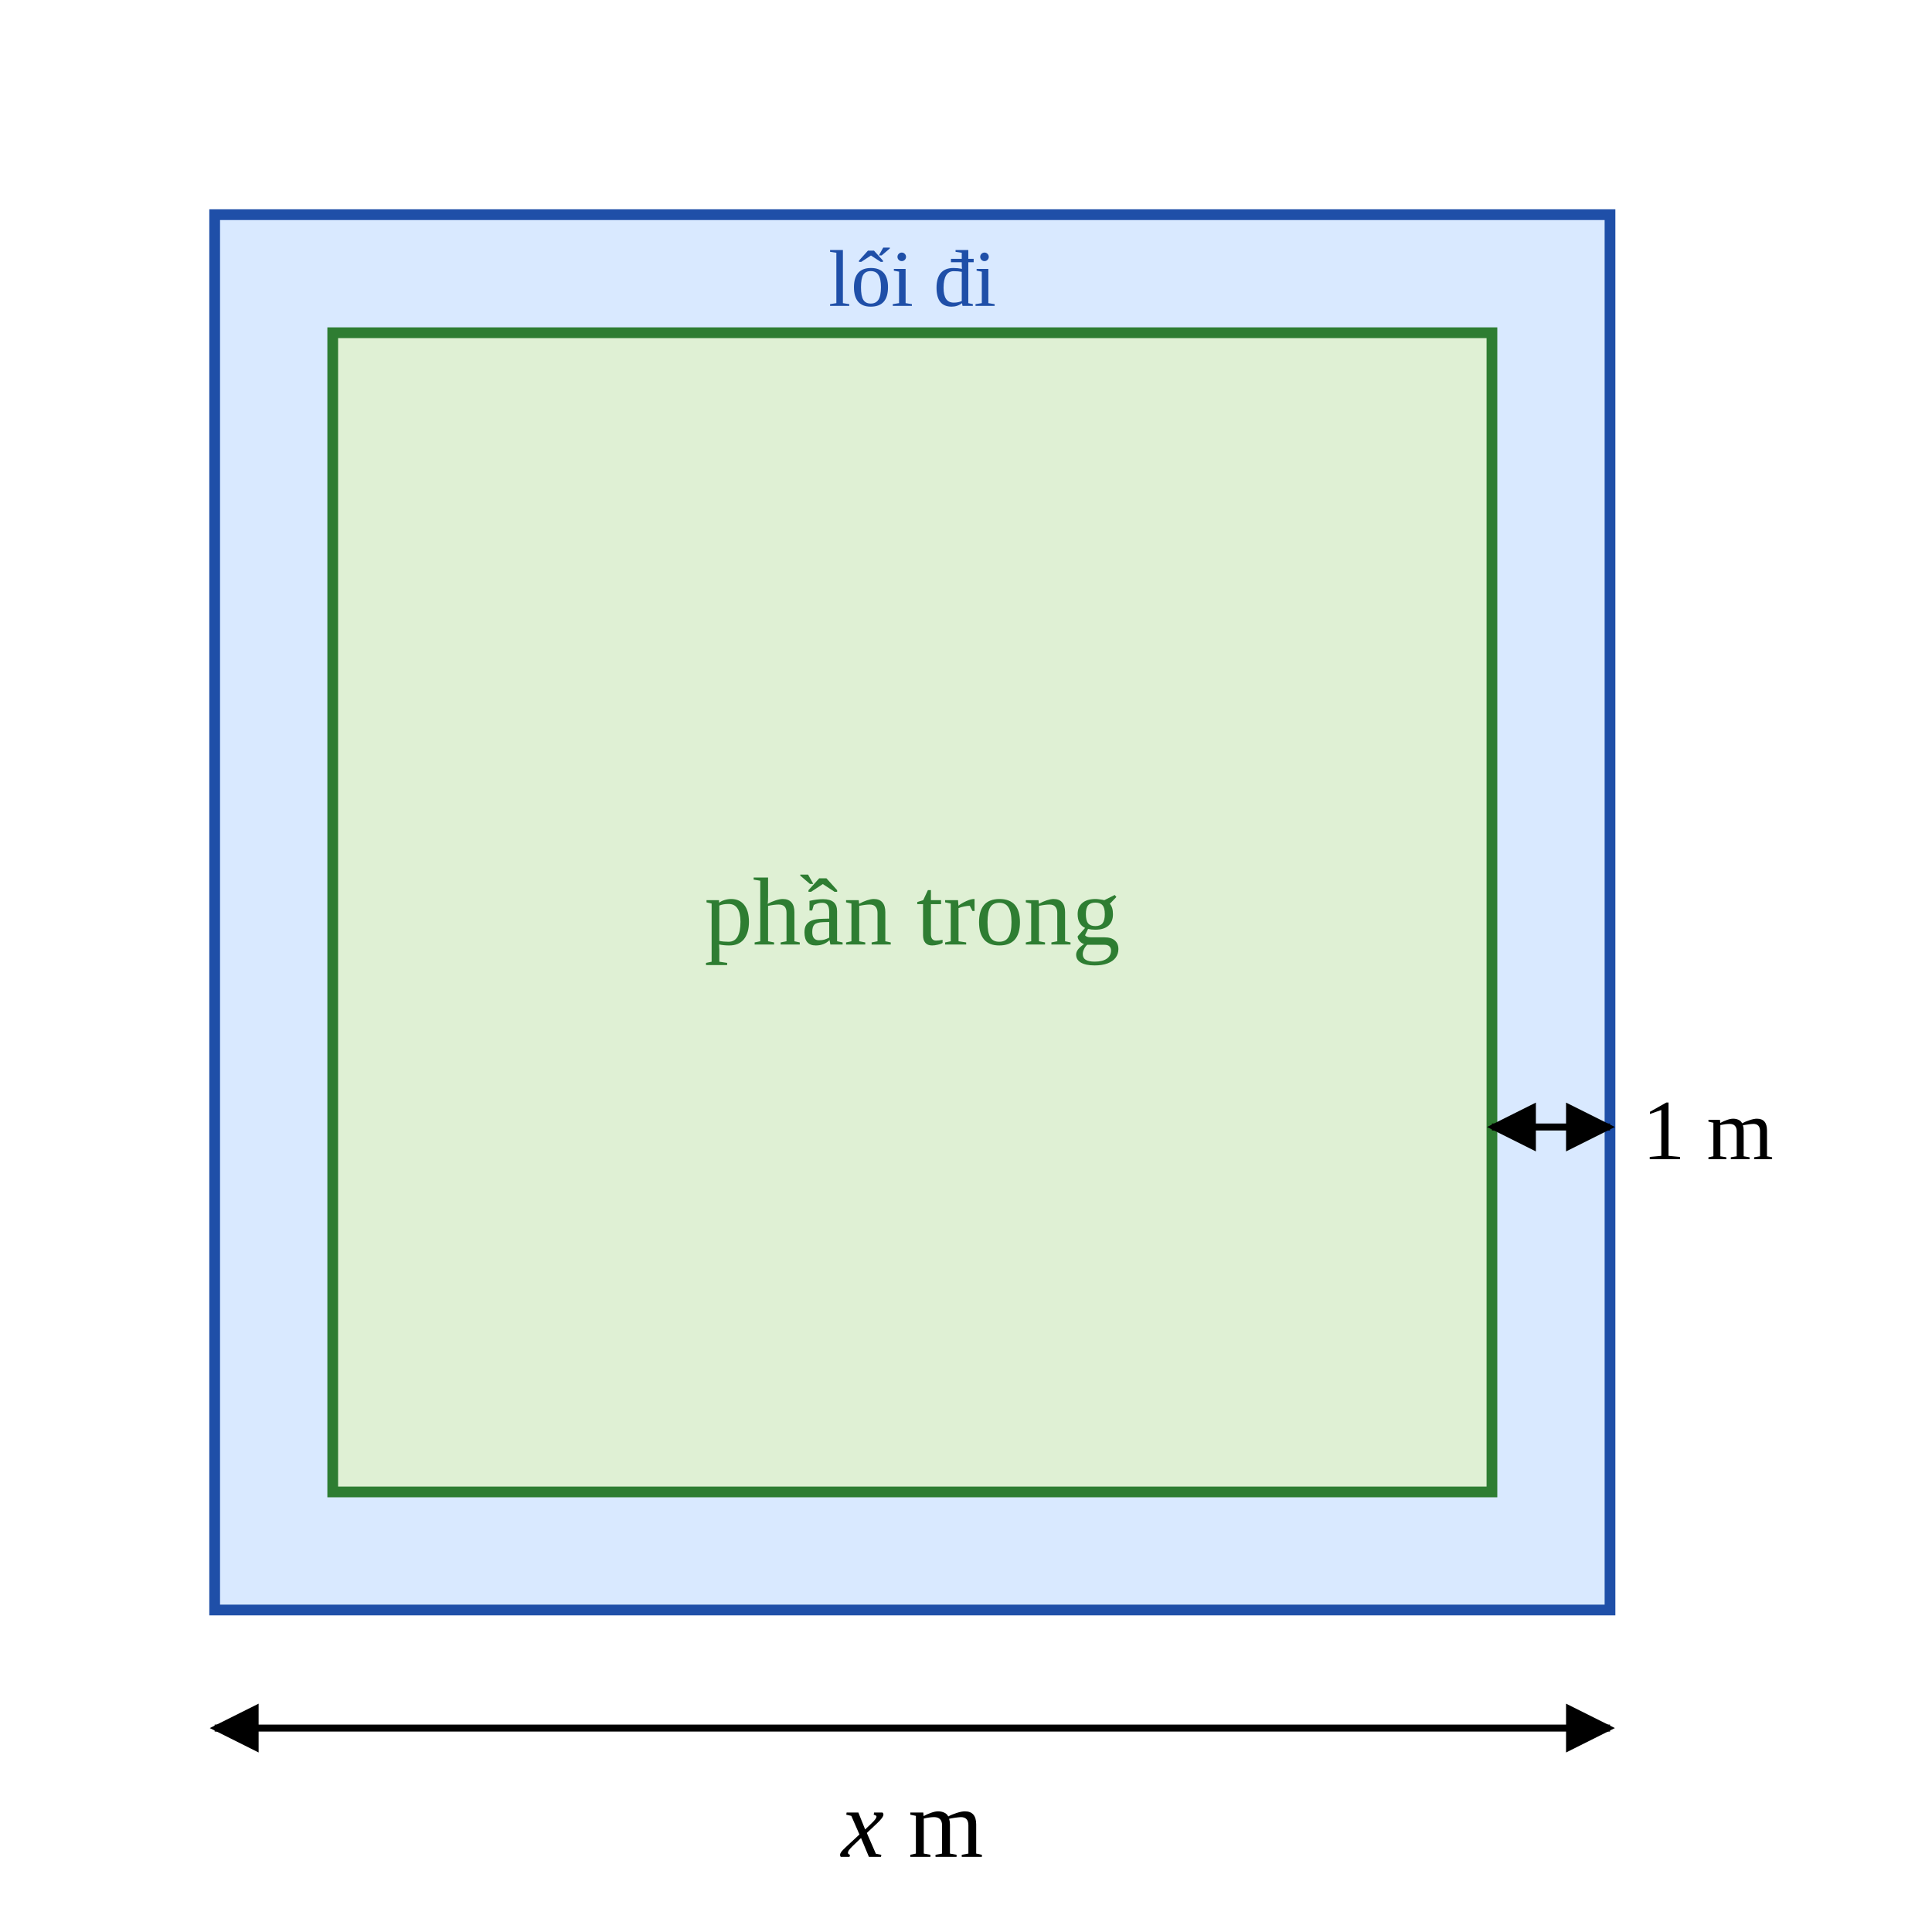
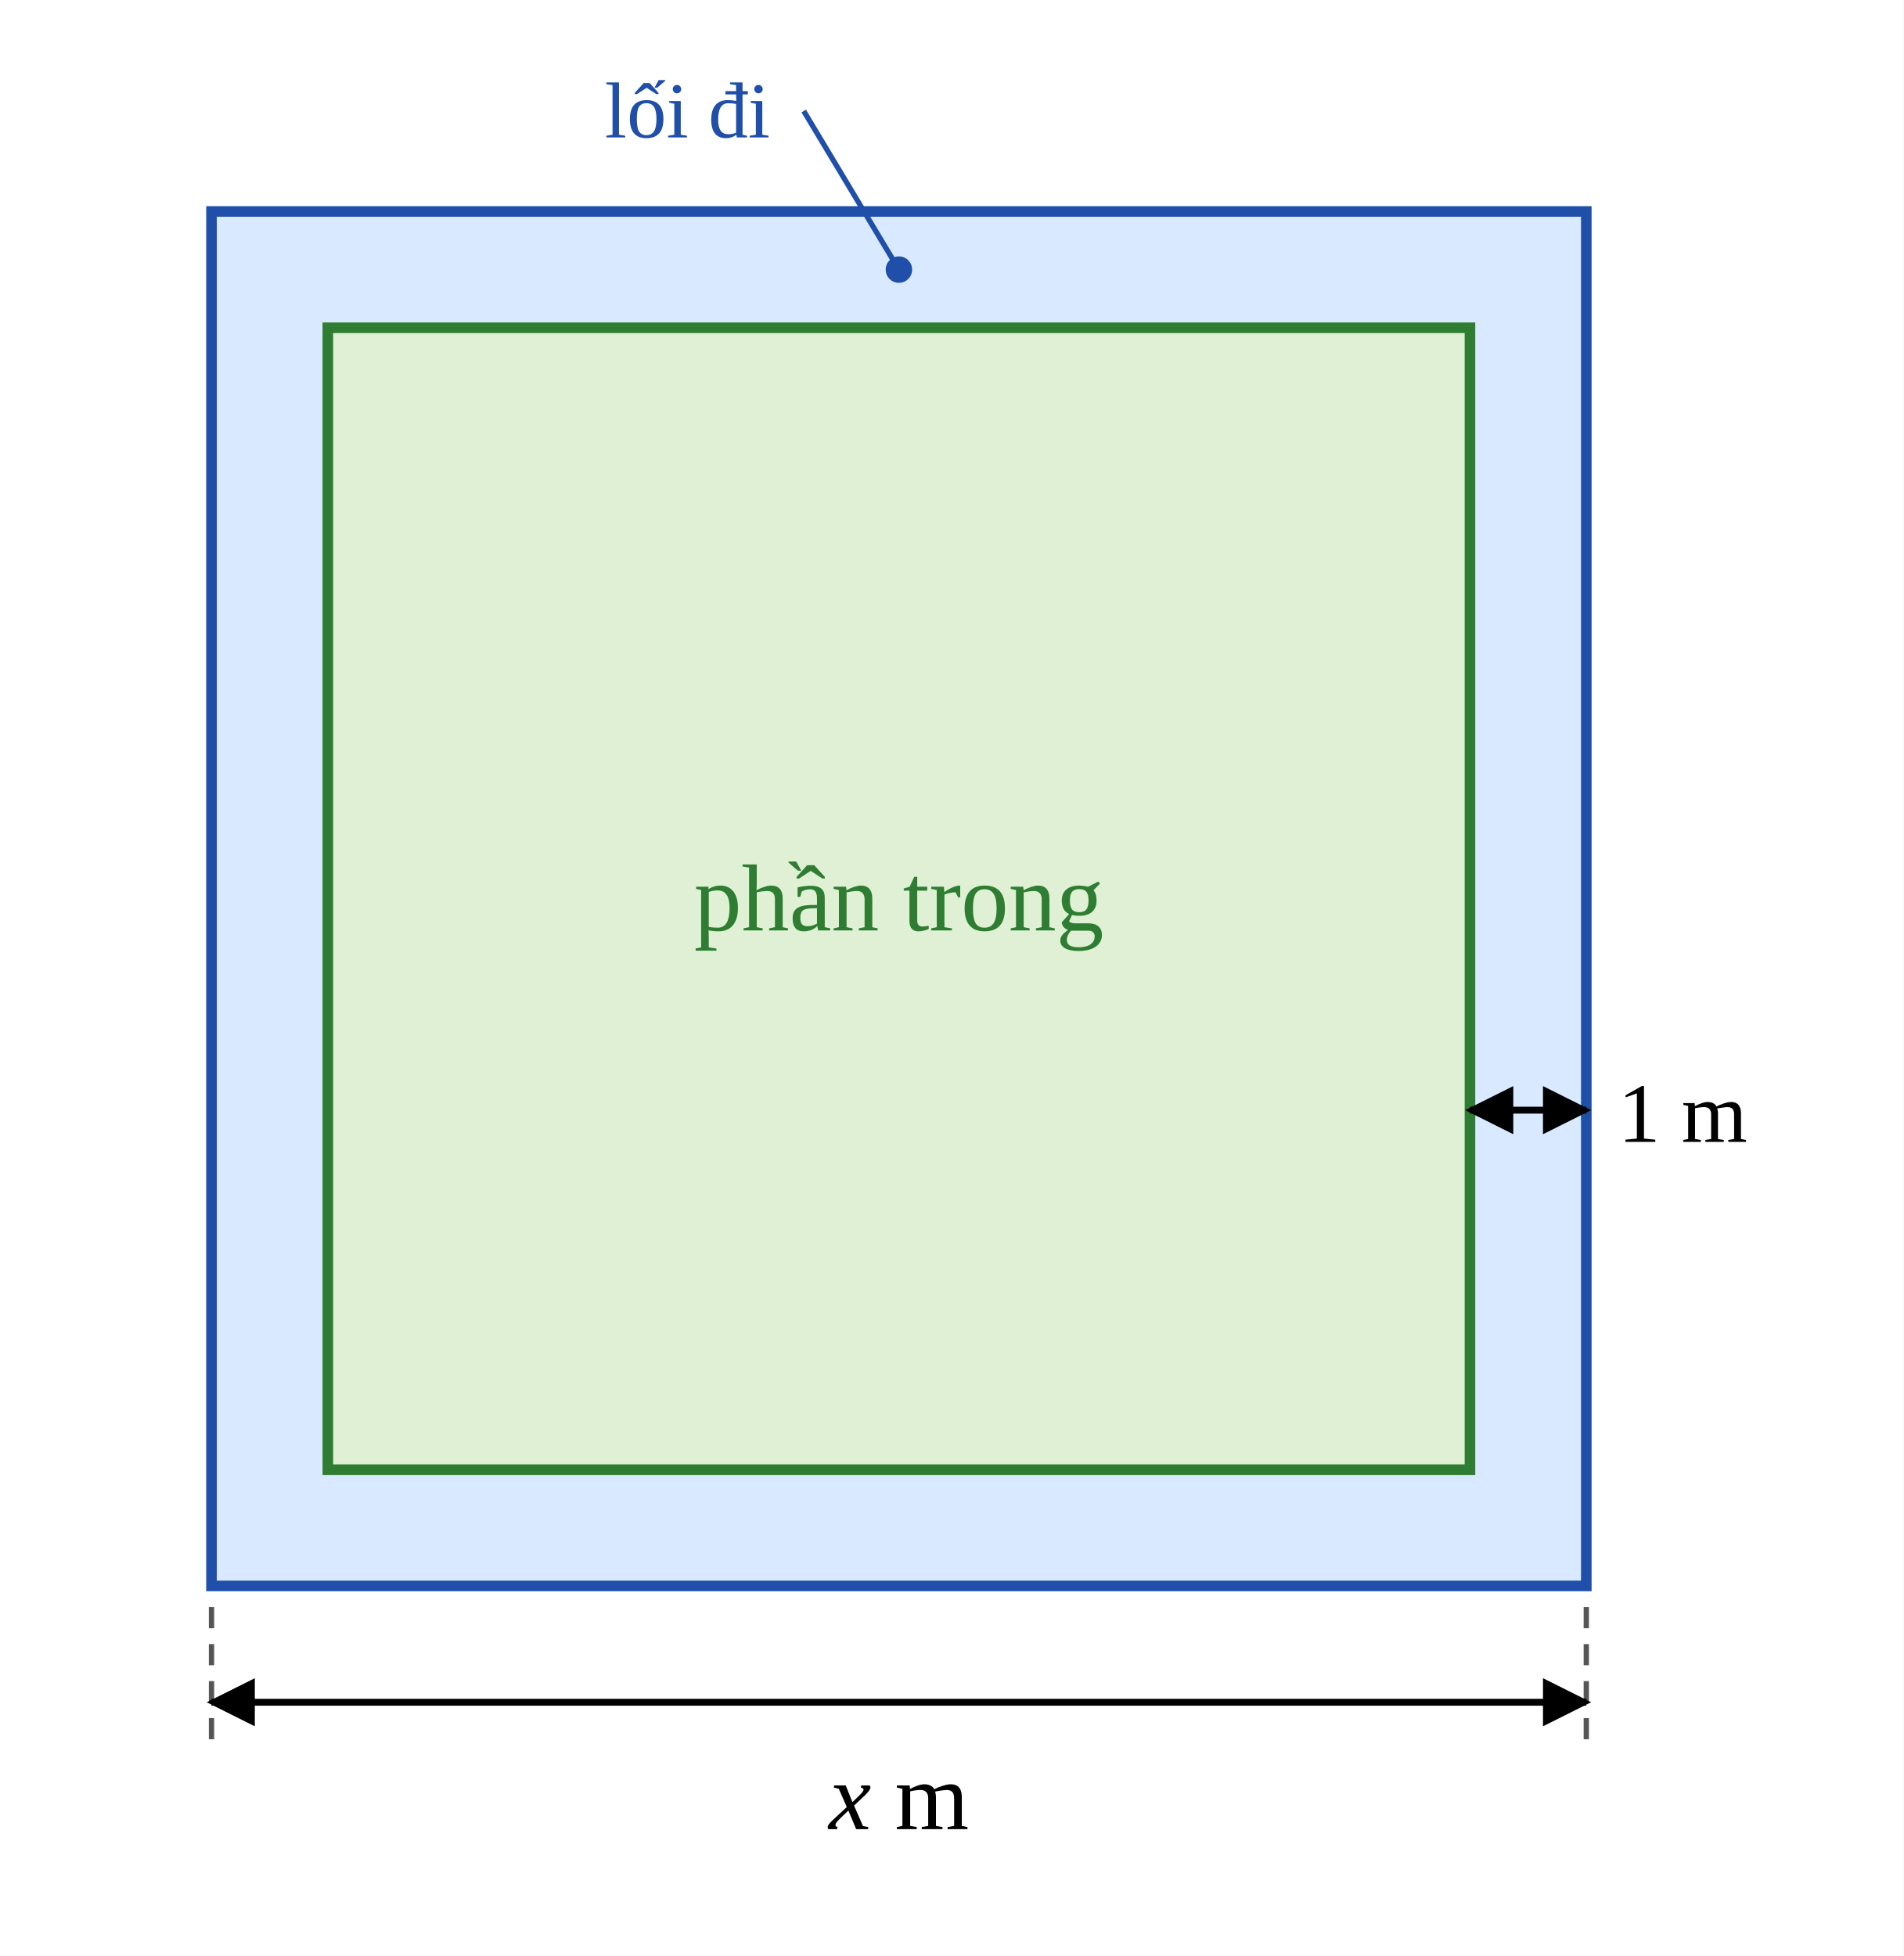
- <svg xmlns="http://www.w3.org/2000/svg" viewBox="0 0 360 360" font-family="Times New Roman" font-size="18">
+ <svg xmlns="http://www.w3.org/2000/svg" viewBox="0 0 360 370" font-family="Times New Roman" font-size="18">
  <defs>
    <marker id="m2" viewBox="0 0 10 10" refX="9" refY="5" markerWidth="7" markerHeight="7" orient="auto-start-reverse">
      <path d="M0,0 L10,5 L0,10 z" fill="#000" />
    </marker>
  </defs>
-   <rect width="360" height="360" fill="#fff" />
+   <rect width="360" height="370" fill="#fff" />
  <rect x="40" y="40" width="260" height="260" fill="#cfe3ff" fill-opacity="0.8" stroke="#1f4fa8" stroke-width="2" />
  <rect x="62" y="62" width="216" height="216" fill="#dff0d4" stroke="#2e7d32" stroke-width="2" />
  <text x="170" y="176" text-anchor="middle" fill="#2e7d32">phần trong</text>
-   <text x="170" y="57" text-anchor="middle" font-size="15" fill="#1f4fa8">lối đi</text>
+   <line x1="152" y1="21" x2="170" y2="51" stroke="#1f4fa8" stroke-width="1" />
+   <circle cx="170" cy="51" r="2.5" fill="#1f4fa8" />
+   <text x="130" y="26" text-anchor="middle" font-size="15" fill="#1f4fa8">lối đi</text>
  <line x1="278" y1="210" x2="300" y2="210" stroke="#000" stroke-width="1.3" marker-start="url(#m2)" marker-end="url(#m2)" />
  <text x="306" y="216" font-size="16">1 m</text>
+   <line x1="40" y1="304" x2="40" y2="330" stroke="#555" stroke-width="1" stroke-dasharray="4,3" />
+   <line x1="300" y1="304" x2="300" y2="330" stroke="#555" stroke-width="1" stroke-dasharray="4,3" />
  <line x1="40" y1="322" x2="300" y2="322" stroke="#000" stroke-width="1.3" marker-start="url(#m2)" marker-end="url(#m2)" />
  <text x="170" y="346" text-anchor="middle" font-style="italic">x <tspan font-style="normal">m</tspan>
  </text>
</svg>
